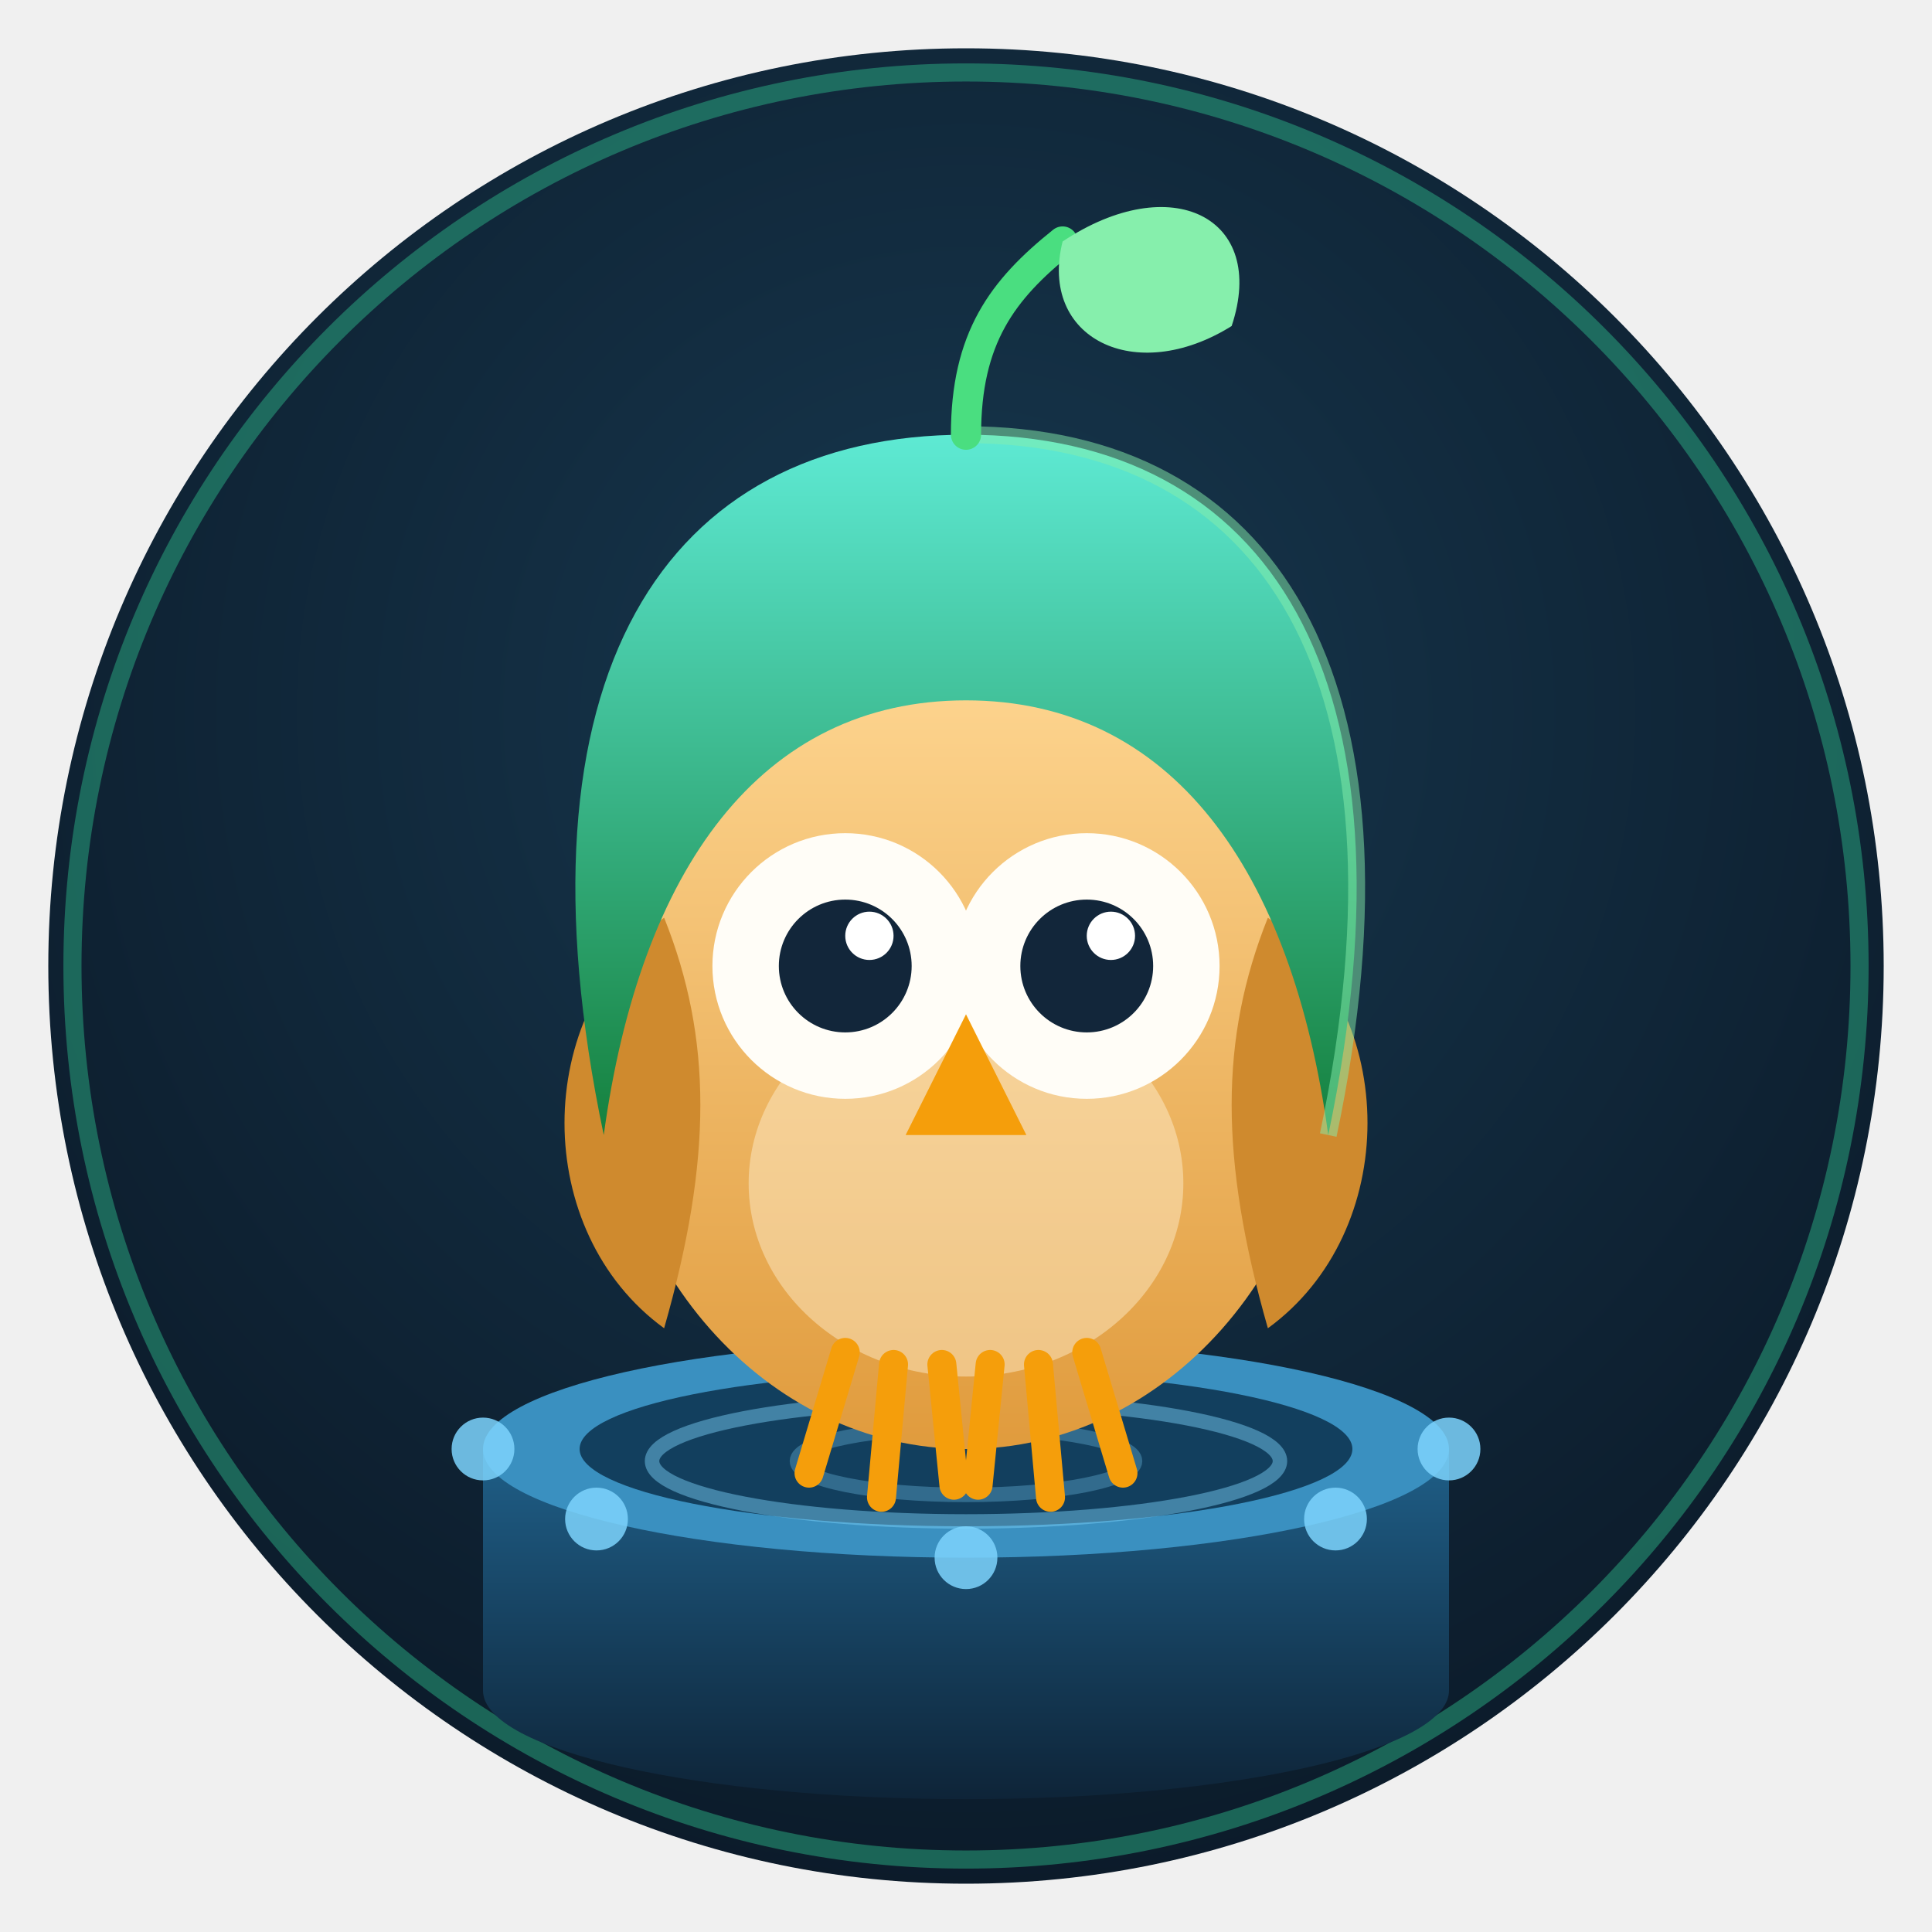
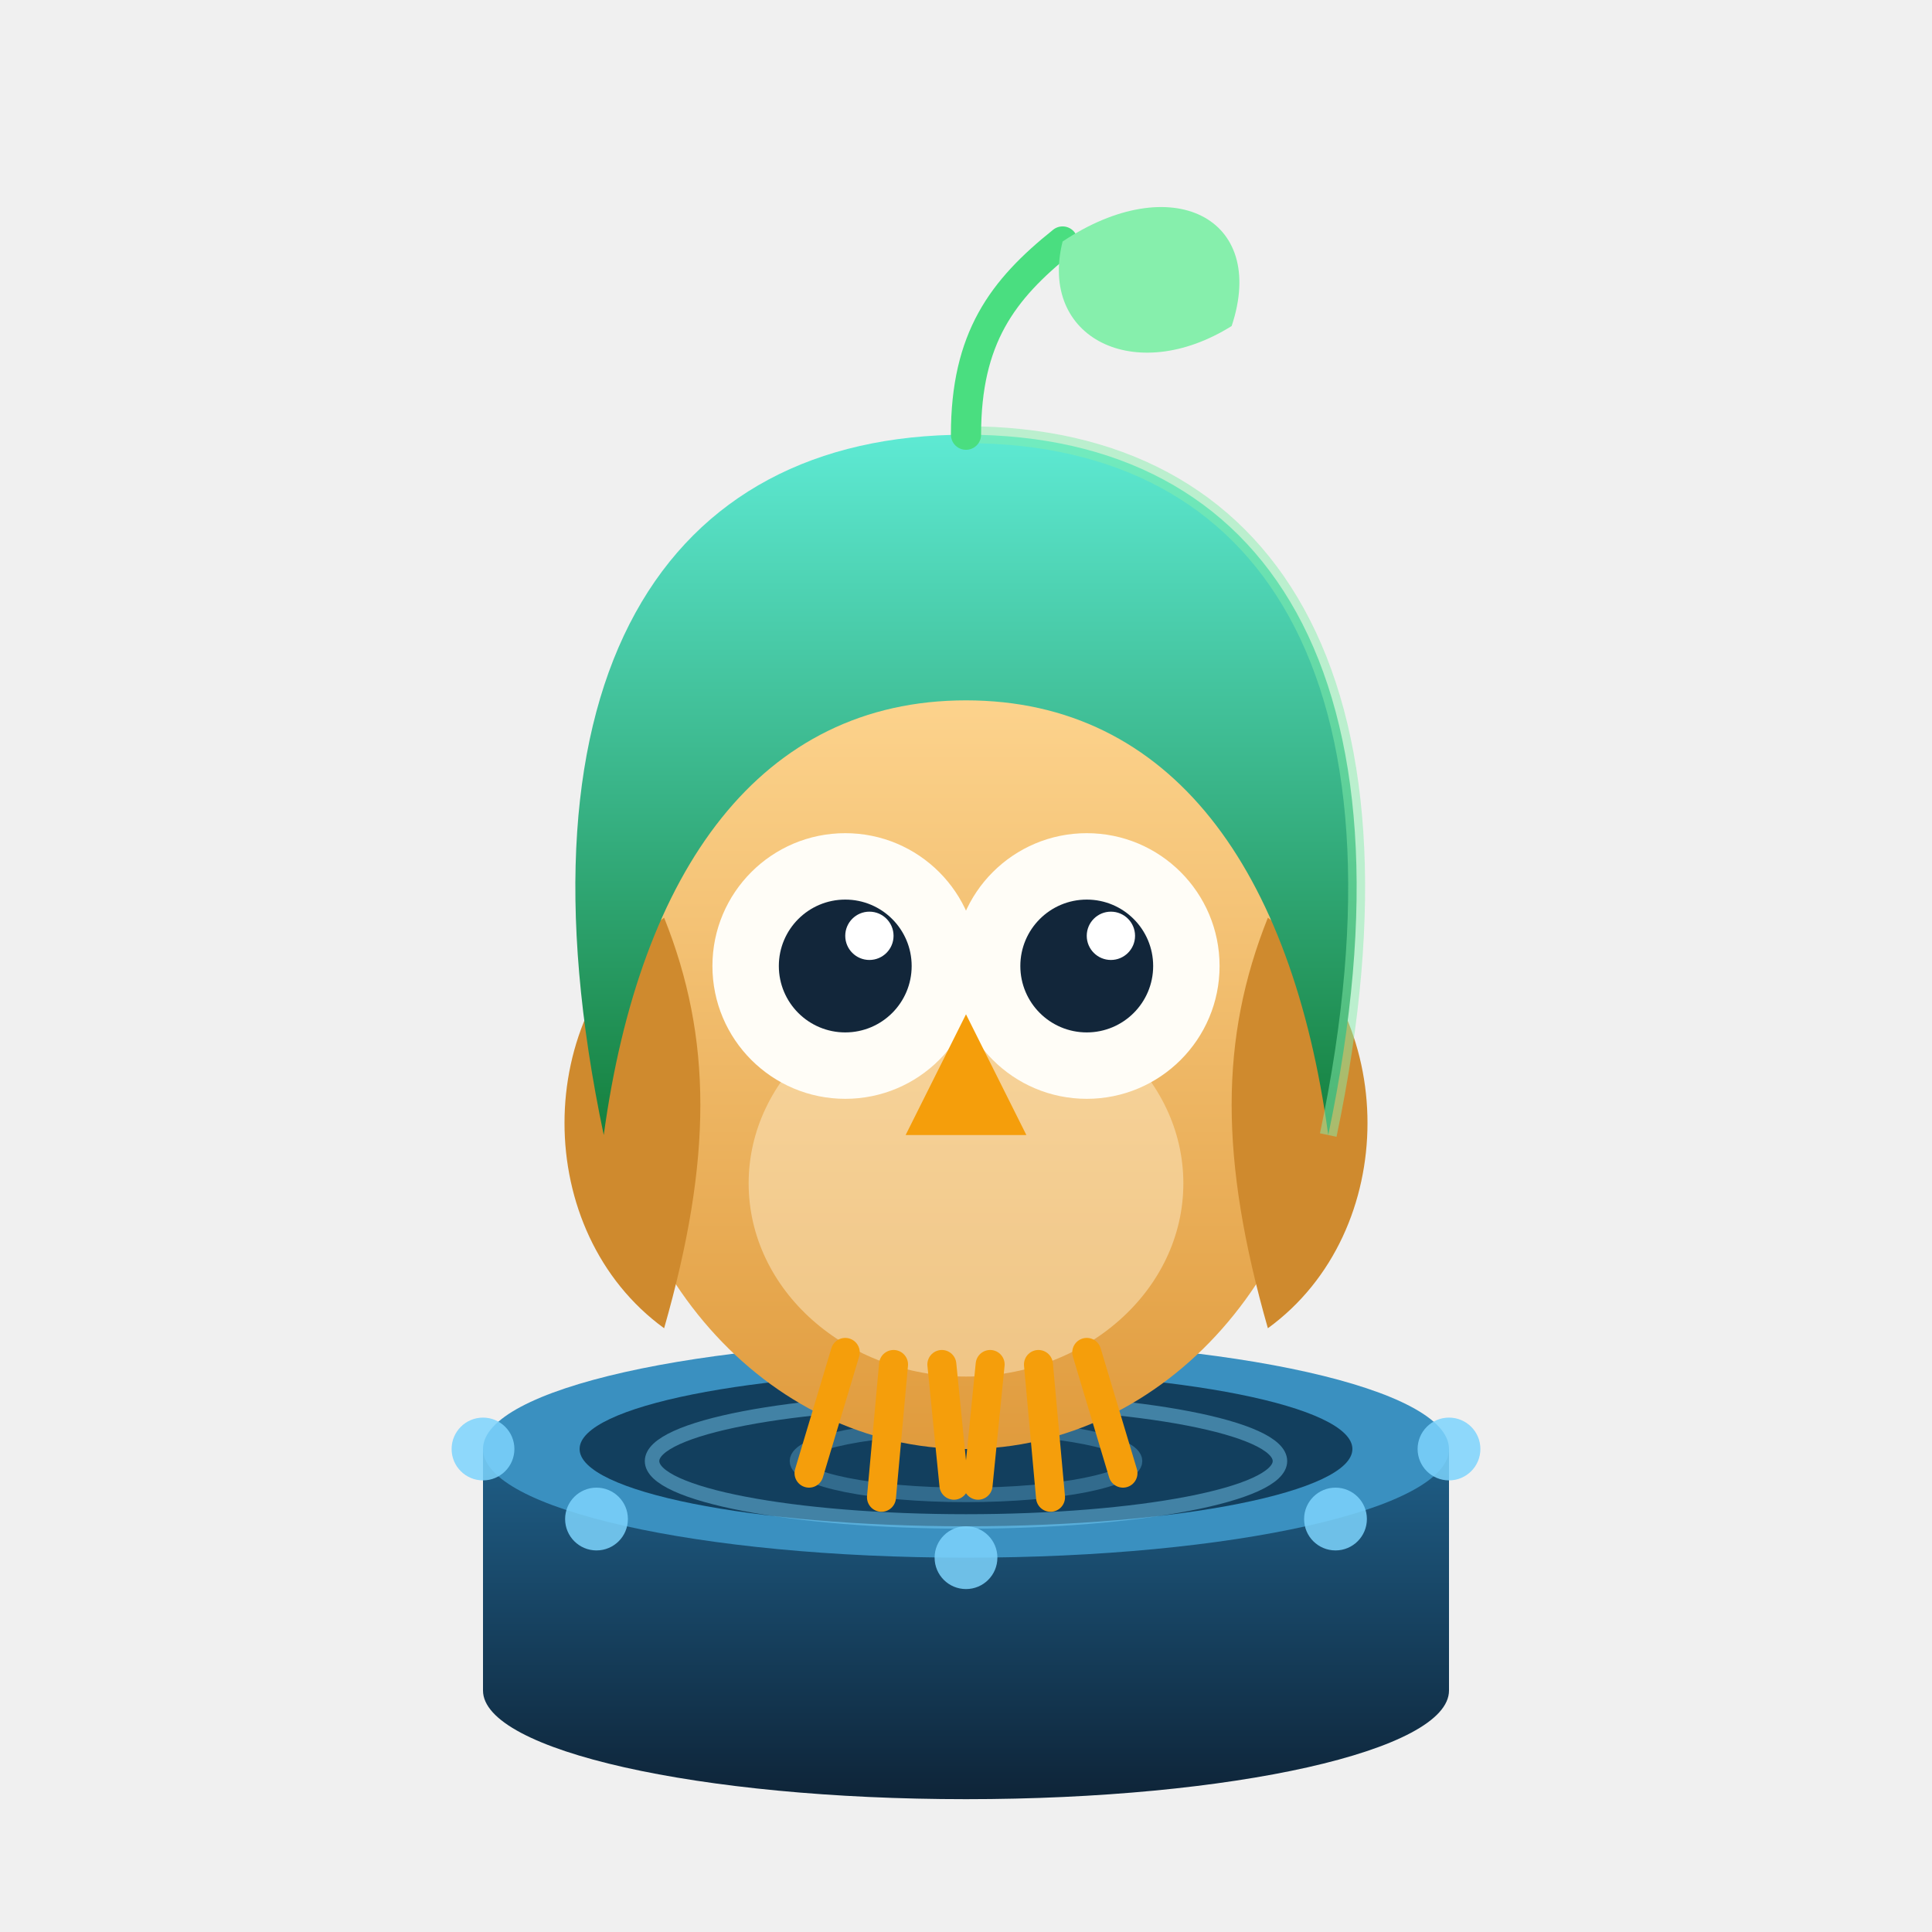
<svg xmlns="http://www.w3.org/2000/svg" viewBox="0 0 160 160" width="160" height="160" role="img" aria-labelledby="drMascotTitle drMascotDesc">
  <defs>
-     <radialGradient id="drBadge" cx="50%" cy="36%" r="74%">
-       <stop offset="0" stop-color="#17384f" />
-       <stop offset="1" stop-color="#0a1725" />
-     </radialGradient>
    <linearGradient id="drOwl" x1="0" y1="0" x2="0" y2="1">
      <stop offset="0" stop-color="#ffd894" />
      <stop offset="1" stop-color="#e09b3d" />
    </linearGradient>
    <linearGradient id="drHood" x1="0" y1="0" x2="0" y2="1">
      <stop offset="0" stop-color="#5eead4" />
      <stop offset="1" stop-color="#15803d" />
    </linearGradient>
    <linearGradient id="drPool" x1="0" y1="0" x2="0" y2="1">
      <stop offset="0" stop-color="#1f5f88" />
      <stop offset="1" stop-color="#0e2438" />
    </linearGradient>
  </defs>
-   <circle cx="80" cy="80" r="76" fill="url(#drBadge)" />
-   <circle cx="80" cy="80" r="74" fill="none" stroke="#34d399" stroke-opacity=".4" stroke-width="1.5" />
  <path d="M40 120 L40 140 A40 9 0 0 0 120 140 L120 120 Z" fill="url(#drPool)" />
  <ellipse cx="80" cy="120" rx="40" ry="9" fill="#3a90c0" />
  <ellipse cx="80" cy="120" rx="32" ry="6.4" fill="#123f5e" />
  <ellipse cx="80" cy="121" rx="26" ry="5" fill="none" stroke="#7dd3fc" stroke-opacity=".45" stroke-width="1.2" />
  <ellipse cx="80" cy="121" rx="14" ry="2.8" fill="none" stroke="#7dd3fc" stroke-opacity=".3" stroke-width="1.2" />
  <g fill="#7dd3fc" fill-opacity=".85">
    <circle cx="120" cy="120" r="2.6" />
    <circle cx="110.6" cy="125.8" r="2.6" />
    <circle cx="80" cy="129" r="2.6" />
    <circle cx="49.4" cy="125.8" r="2.6" />
    <circle cx="40" cy="120" r="2.6" />
  </g>
  <ellipse cx="80" cy="86" rx="30" ry="34" fill="url(#drOwl)" />
  <ellipse cx="80" cy="98" rx="18" ry="16" fill="#fff3d6" fill-opacity=".45" />
  <path d="M55 76 C 44 84 44 102 55 110 C 59 96 59 86 55 76 Z" fill="#cf8a2e" />
  <path d="M105 76 C 116 84 116 102 105 110 C 101 96 101 86 105 76 Z" fill="#cf8a2e" />
  <g stroke="#f59e0b" stroke-width="2.4" stroke-linecap="round" fill="none">
    <path d="M70 112 L67 122" />
    <path d="M74 113 L73 124" />
    <path d="M78 113 L79 123" />
    <path d="M82 113 L81 123" />
    <path d="M86 113 L87 124" />
    <path d="M90 112 L93 122" />
  </g>
  <circle cx="70" cy="80" r="11" fill="#fffdf7" />
  <circle cx="90" cy="80" r="11" fill="#fffdf7" />
  <circle cx="70" cy="80" r="5.5" fill="#12263a" />
  <circle cx="90" cy="80" r="5.5" fill="#12263a" />
  <circle cx="72" cy="77.5" r="2" fill="#ffffff" />
  <circle cx="92" cy="77.5" r="2" fill="#ffffff" />
  <path d="M80 84 L75 94 L85 94 Z" fill="#f59e0b" />
  <path d="M80 36 C 105 36 118 56 110 94 C 107 72 97 58 80 58 C 63 58 53 72 50 94 C 42 56 55 36 80 36 Z" fill="url(#drHood)" />
  <path d="M80 36 C 105 36 118 56 110 94" fill="none" stroke="#86efac" stroke-opacity=".5" stroke-width="1.4" />
  <path d="M80 36 C 80 28 83 24 88 20" stroke="#4ade80" stroke-width="2.5" fill="none" stroke-linecap="round" />
  <path d="M88 20 C 97 14 105 18 102 27 C 94 32 86 28 88 20 Z" fill="#86efac" />
</svg>
